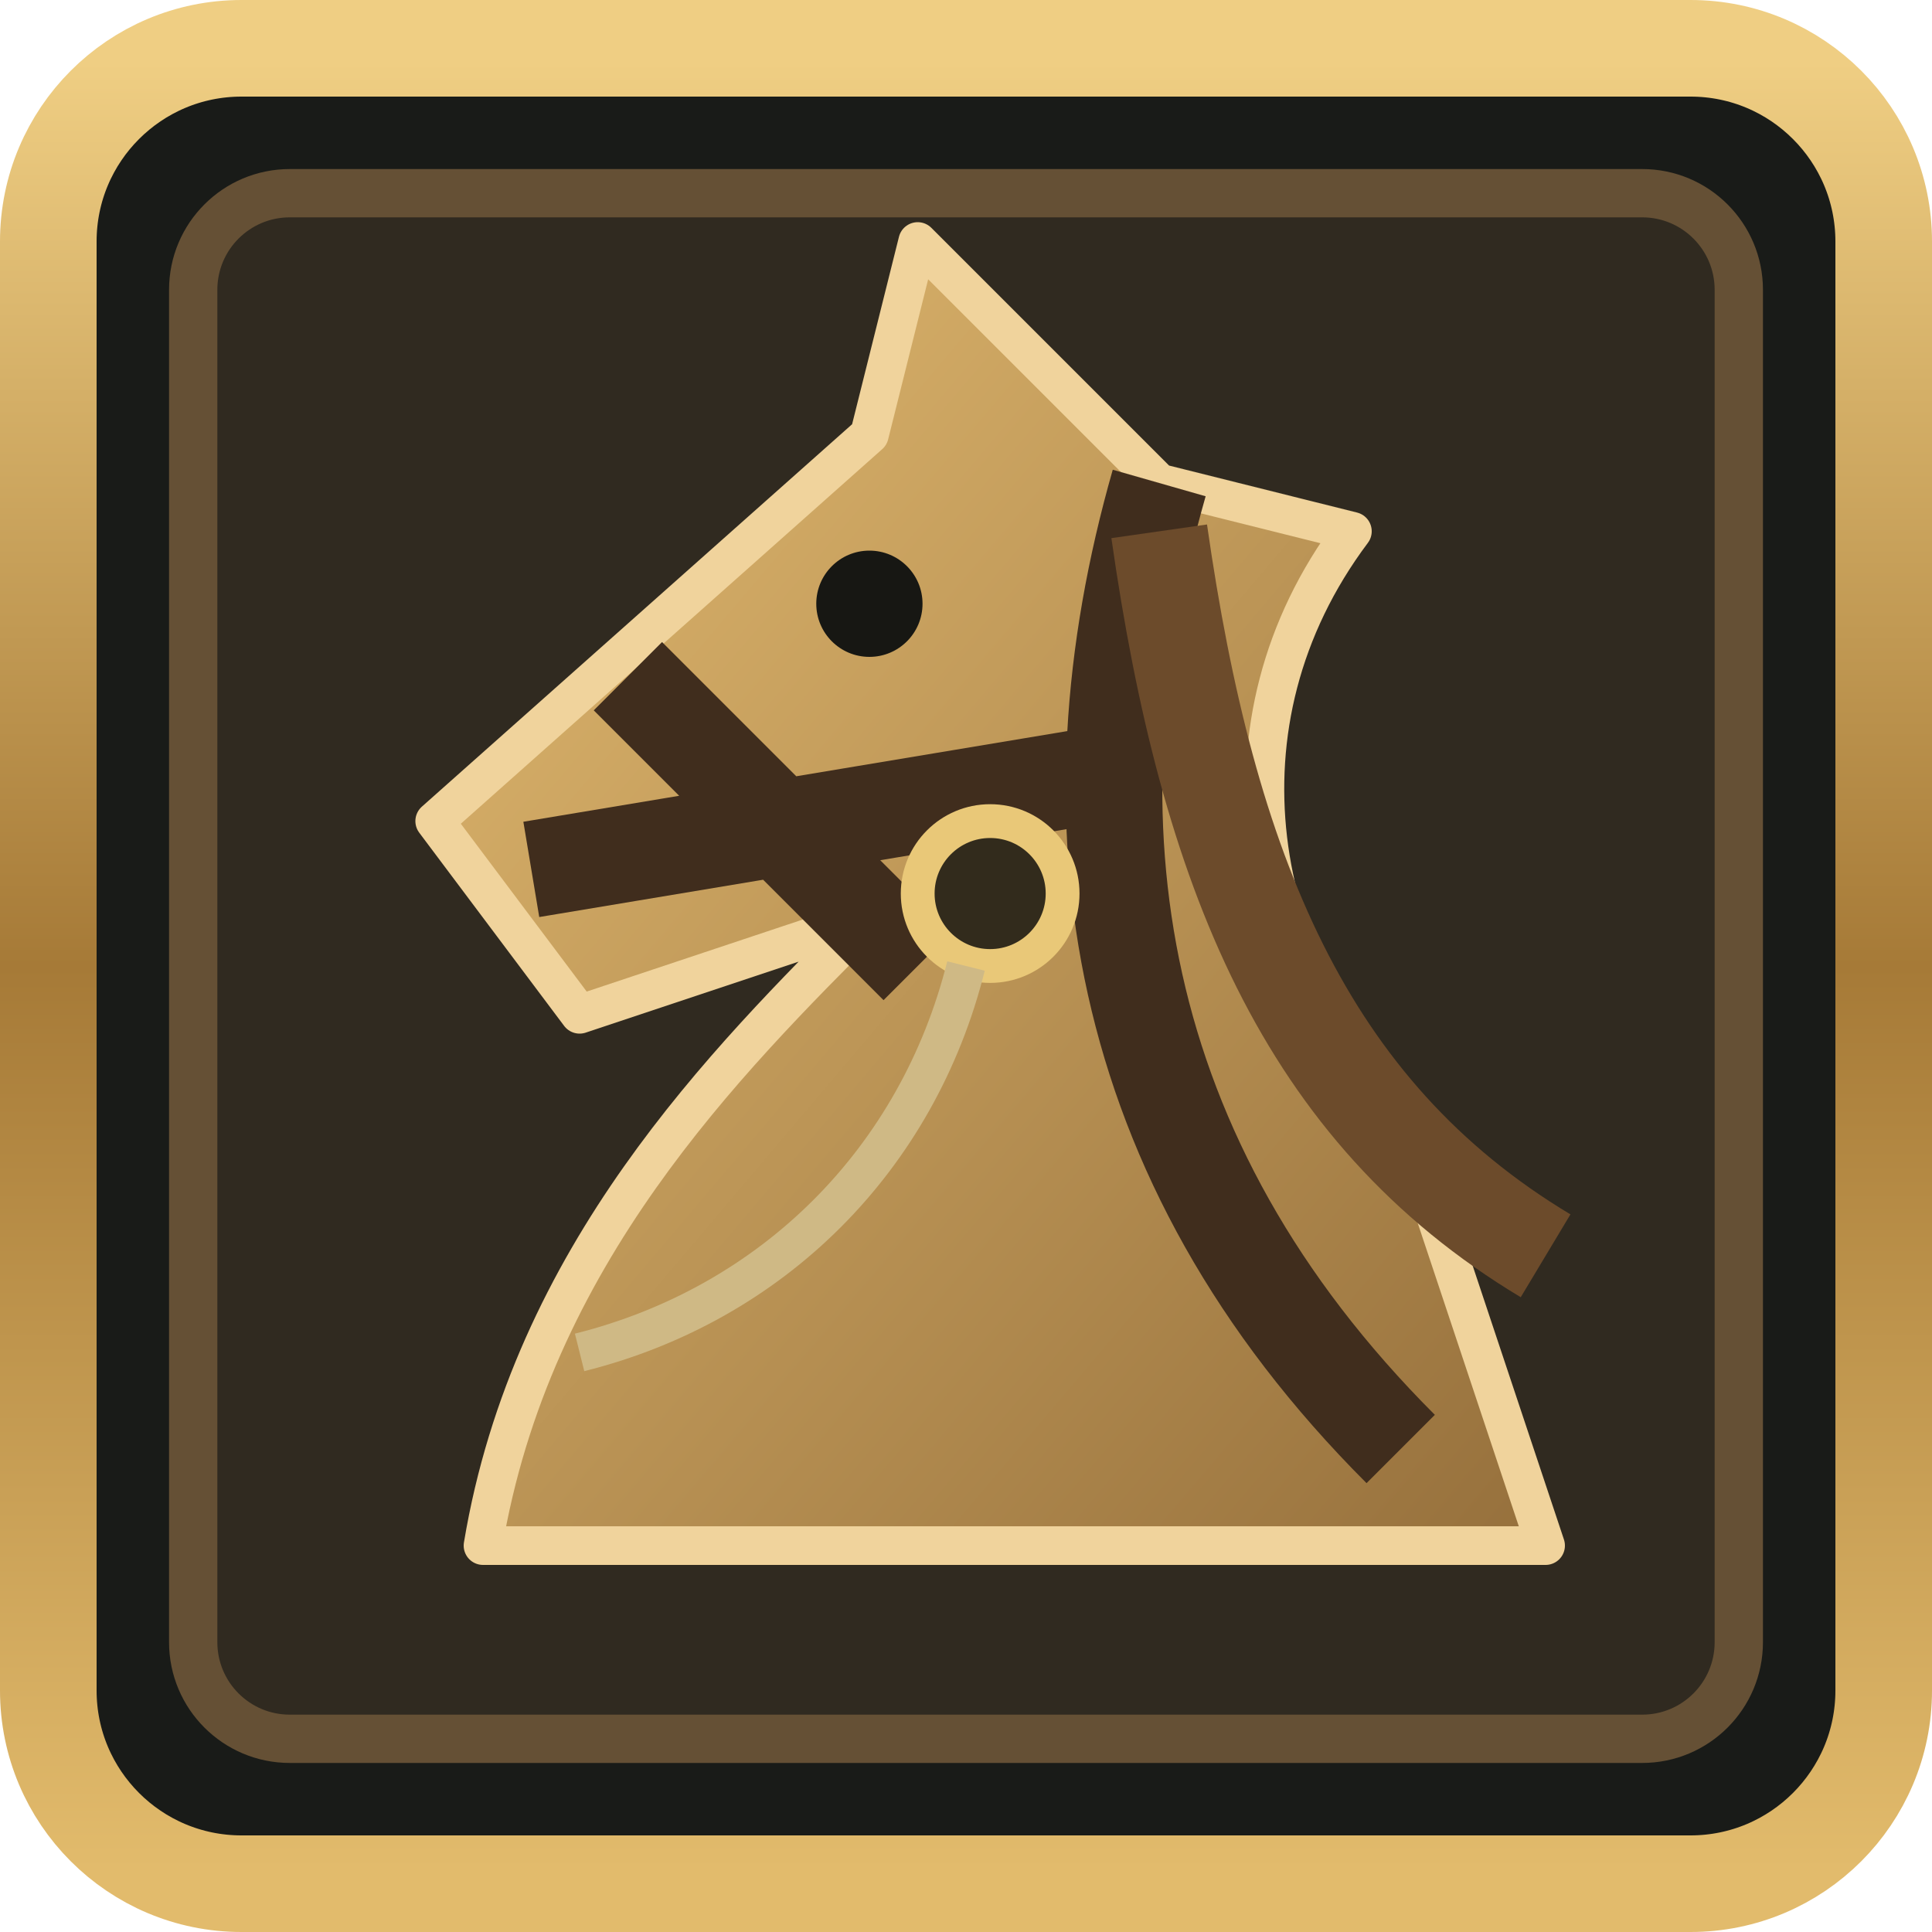
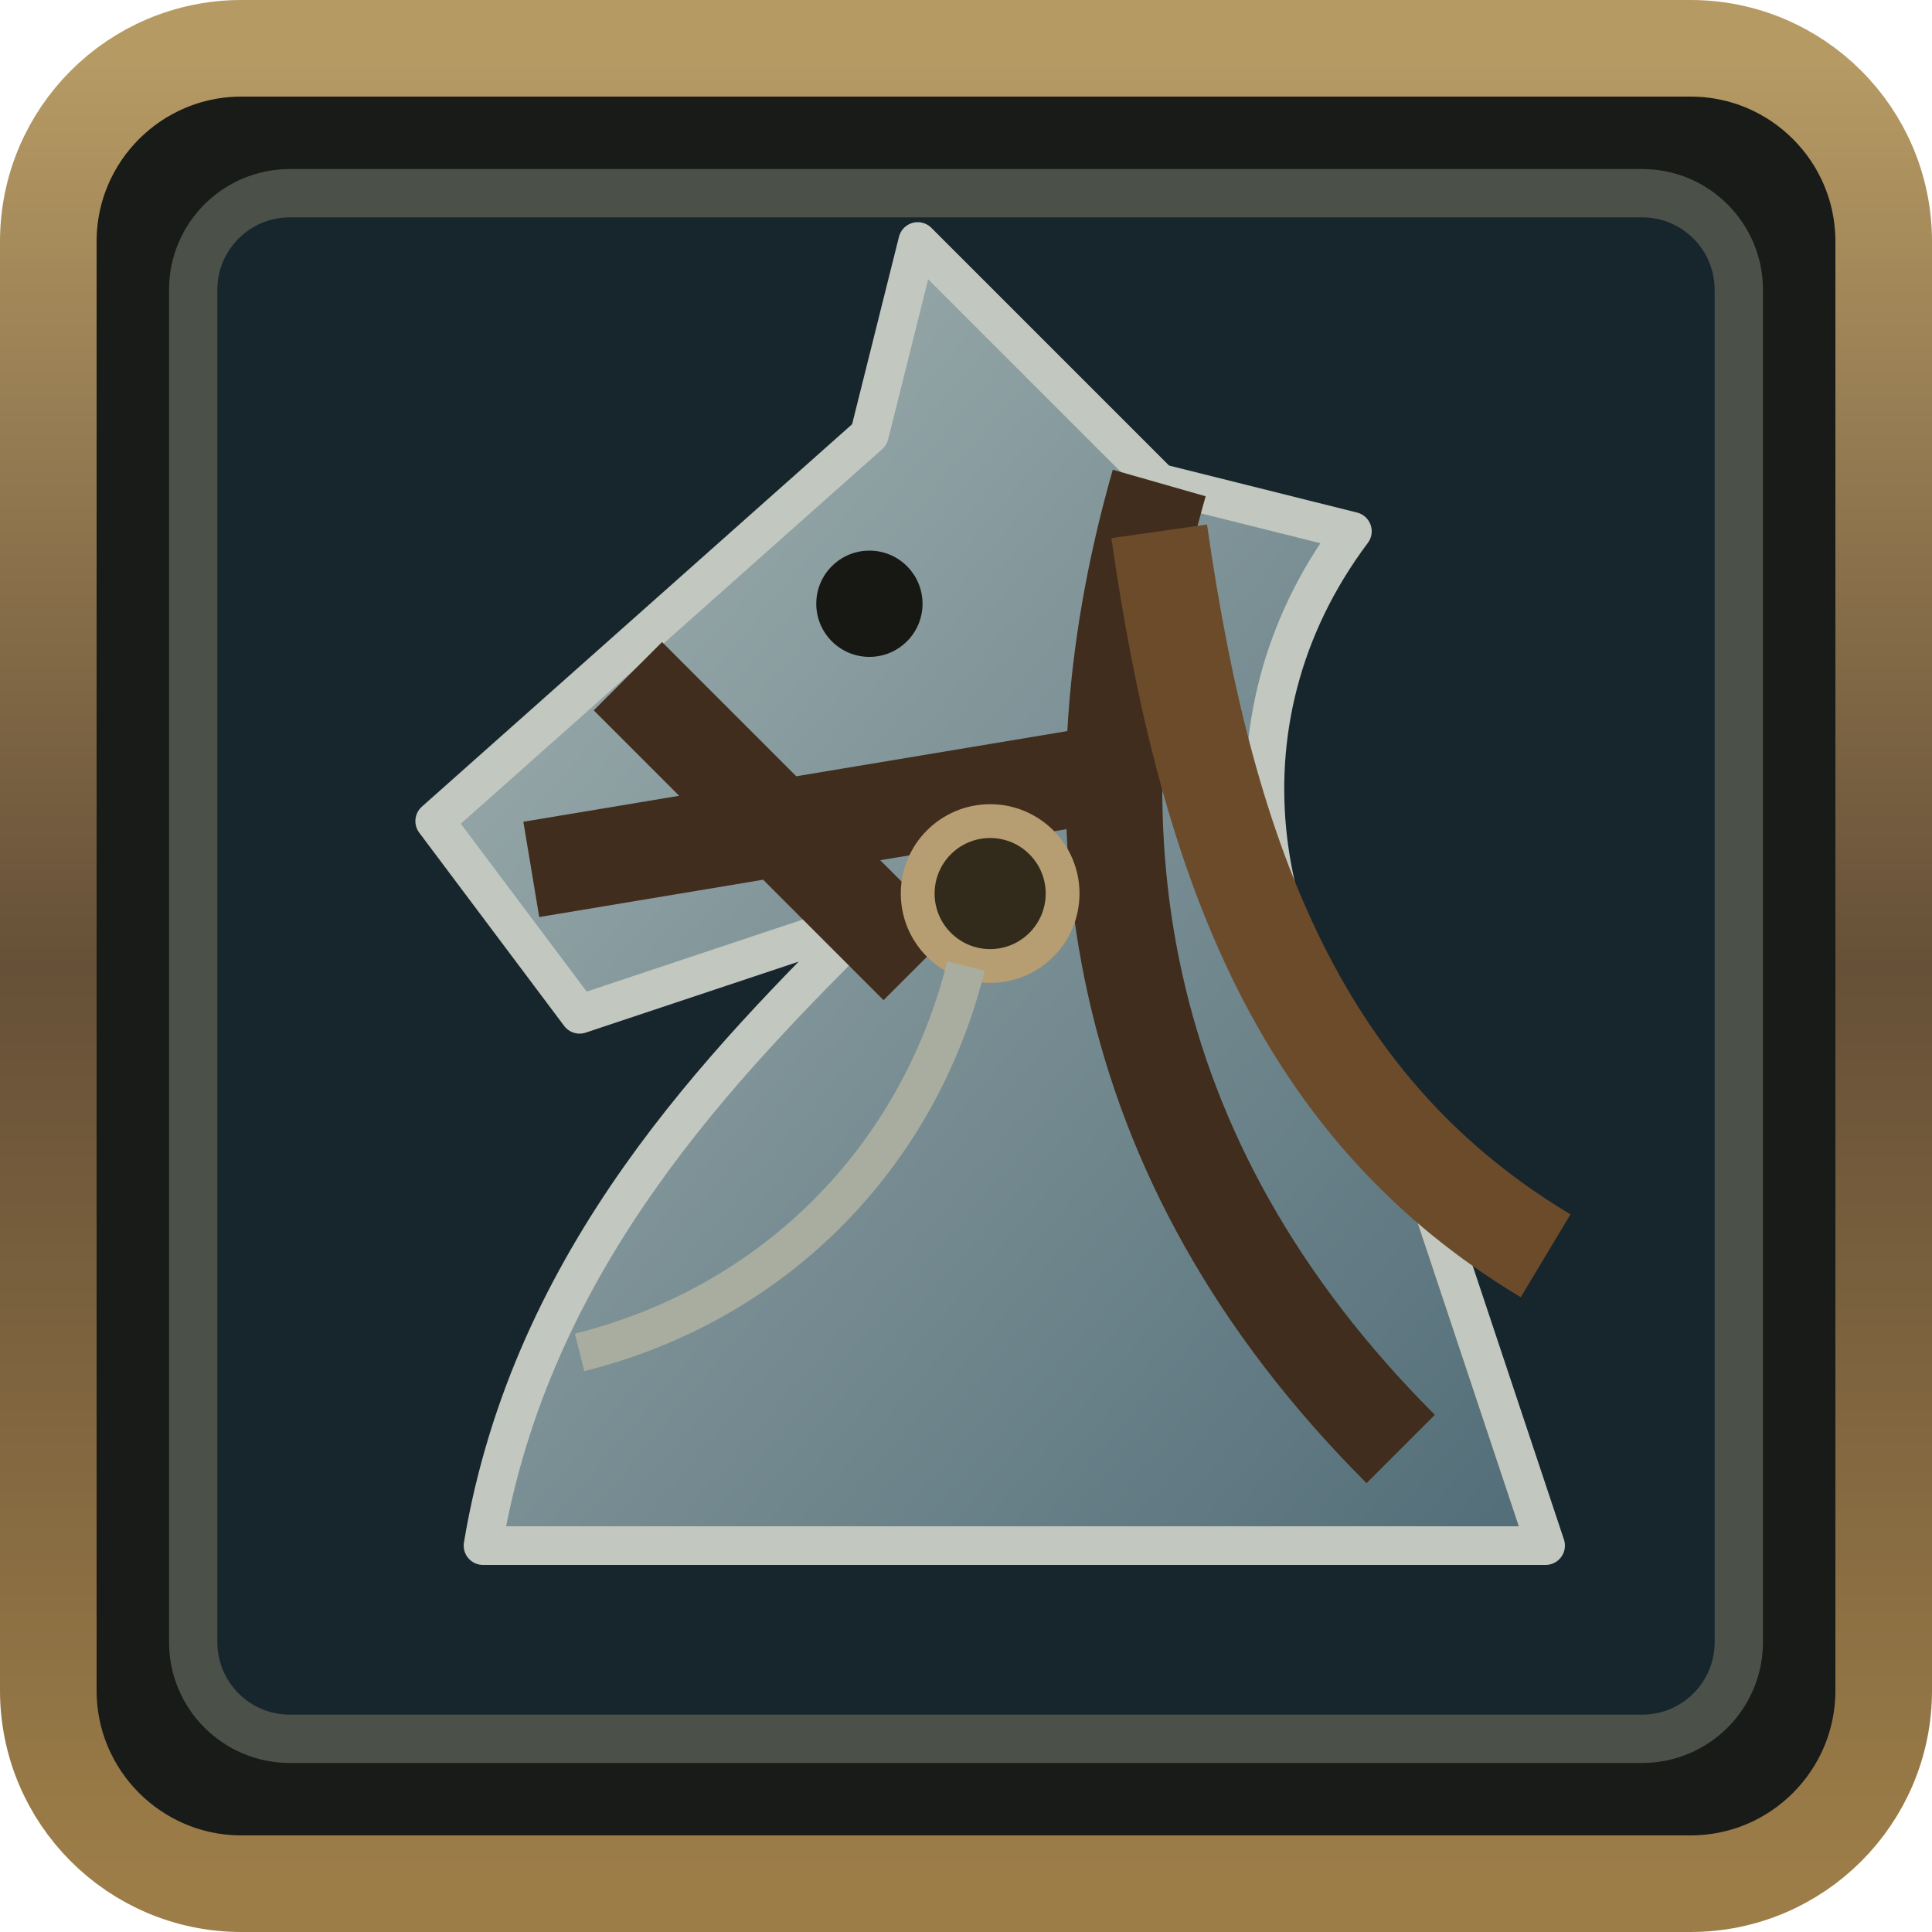
<svg xmlns="http://www.w3.org/2000/svg" width="40" height="40" viewBox="0 0 40 40">
  <defs>
    <linearGradient id="brass" x2="0" y2="1">
-       <stop stop-color="#efce83" />
-       <stop offset=".5" stop-color="#a67a37" />
-       <stop offset="1" stop-color="#e2bb6c" />
+       <stop stop-color="#b69a64" />
+       <stop offset=".5" stop-color="#665037" />
+       <stop offset="1" stop-color="#9c7d48" />
    </linearGradient>
    <linearGradient id="body" x2="1" y2="1">
-       <stop stop-color="#e3bb71" />
-       <stop offset="1" stop-color="#96703c" />
+       <stop stop-color="#a5b4b3" />
+       <stop offset="1" stop-color="#526d78" />
    </linearGradient>
  </defs>
  <rect x="1" y="1" width="38" height="38" rx="4" fill="#191b18" stroke="url(#brass)" stroke-width="2" />
-   <rect x="4" y="4" width="32" height="32" rx="2" fill="#302a20" stroke="#655035" />
-   <path d="M10 32c1-6 5-10 8-13l-6 2-3-4 9-8 1-4 5 5 4 1c-3 4-2 9 1 12l3 9z" fill="url(#body)" stroke="#f0d39c" stroke-width=".8" stroke-linejoin="round" />
+   <rect x="4" y="4" width="32" height="32" rx="2" fill="#17262d" stroke="#4b5148" />
+   <path d="M10 32c1-6 5-10 8-13l-6 2-3-4 9-8 1-4 5 5 4 1c-3 4-2 9 1 12l3 9z" fill="url(#body)" stroke="#c2c7bf" stroke-width=".8" stroke-linejoin="round" />
  <path d="M24 10c-2 7-1 14 5 20M13 14l6 6M11 18l12-2" fill="none" stroke="#402d1d" stroke-width="2" />
  <path d="M24 11c1 7 3 12 8 15" fill="none" stroke="#6c4b2b" stroke-width="2" />
  <circle cx="18" cy="12.5" r="1.1" fill="#171713" />
-   <circle cx="20.5" cy="18.5" r="1.5" fill="#322b1c" stroke="#e9c878" stroke-width=".7" />
-   <path d="M20 20c-1 4-4 7-8 8" fill="none" stroke="#cfb985" stroke-width=".8" />
+   <circle cx="20.5" cy="18.5" r="1.5" fill="#322b1c" stroke="#b79d72" stroke-width=".7" />
+   <path d="M20 20c-1 4-4 7-8 8" fill="none" stroke="#a8ada0" stroke-width=".8" />
</svg>
